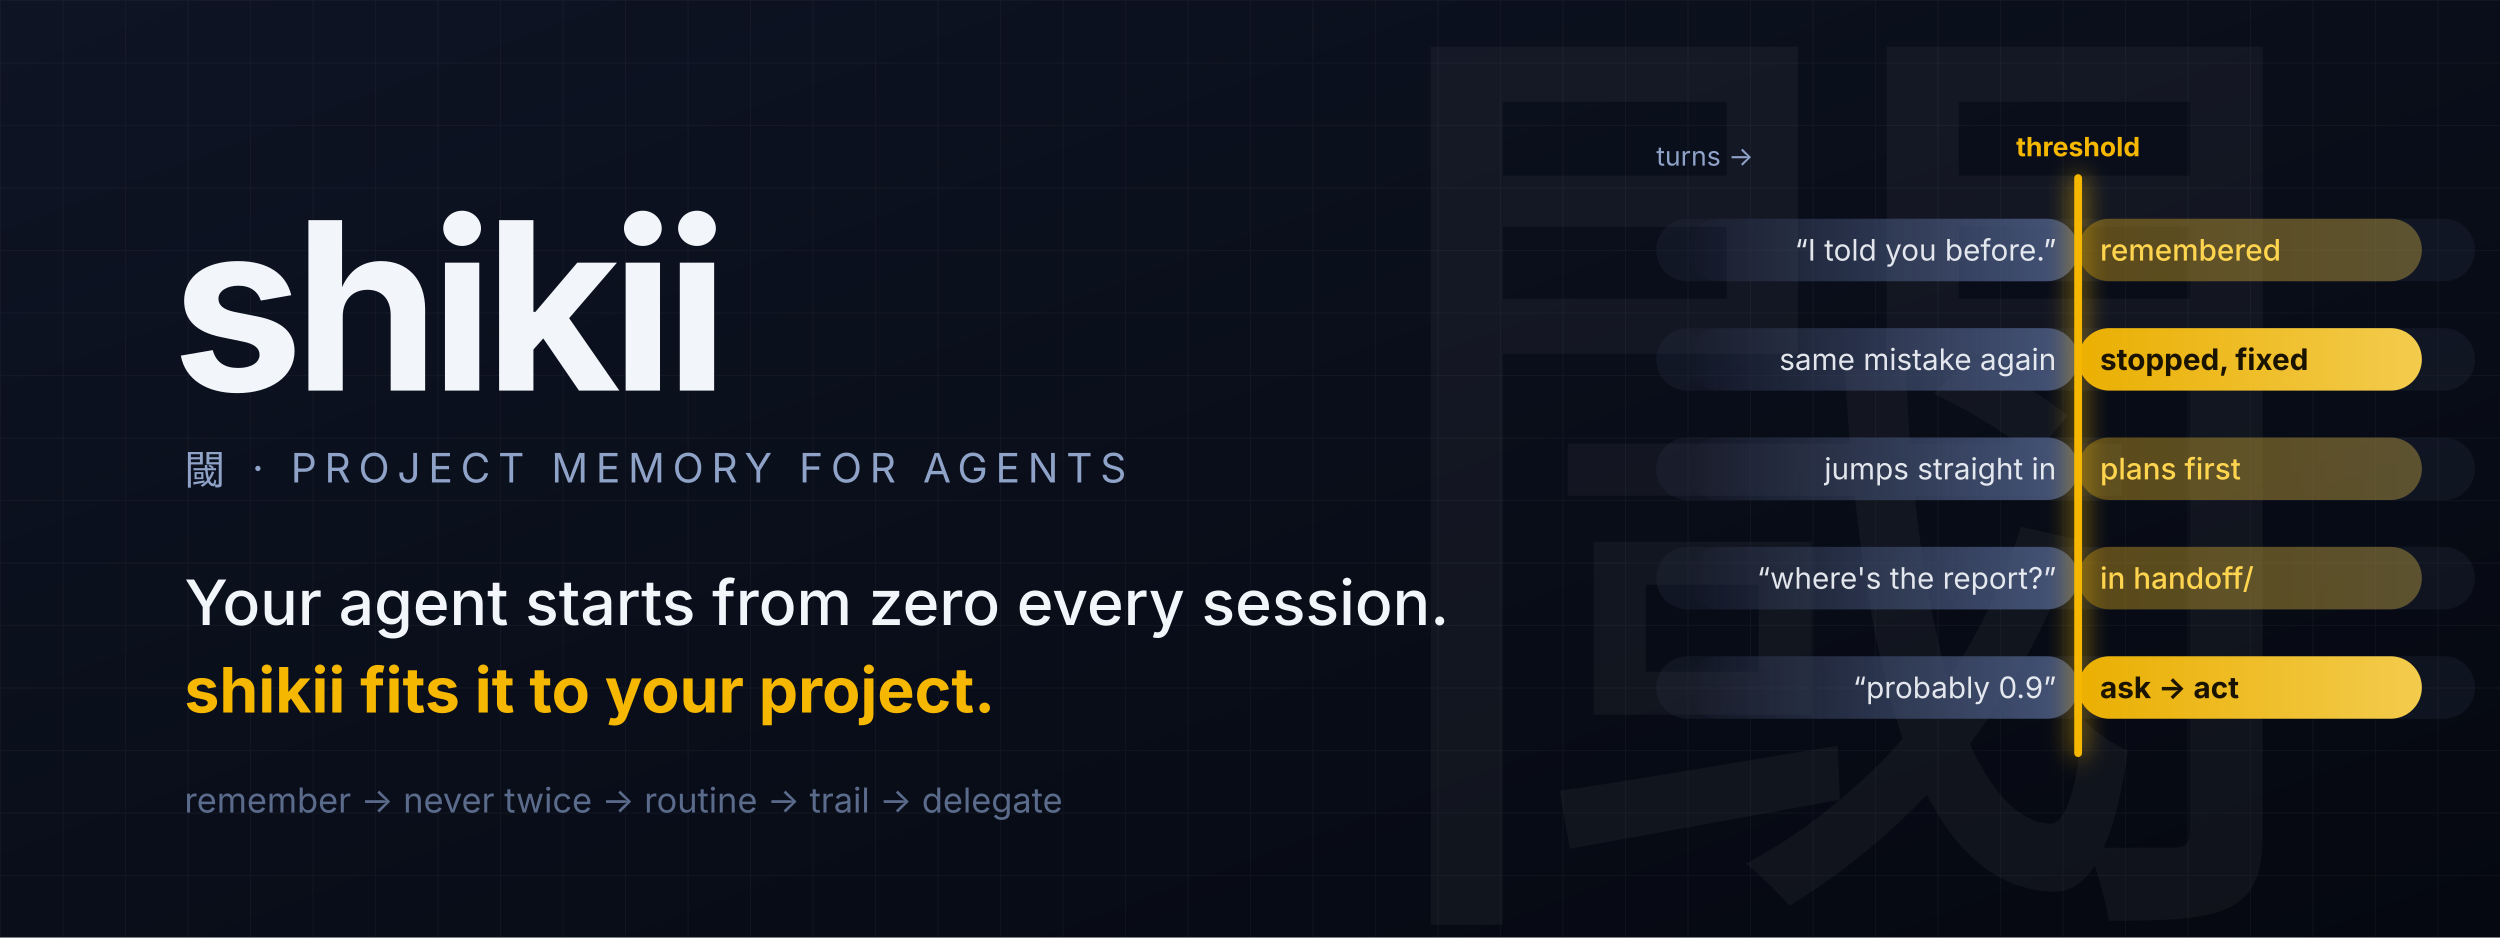
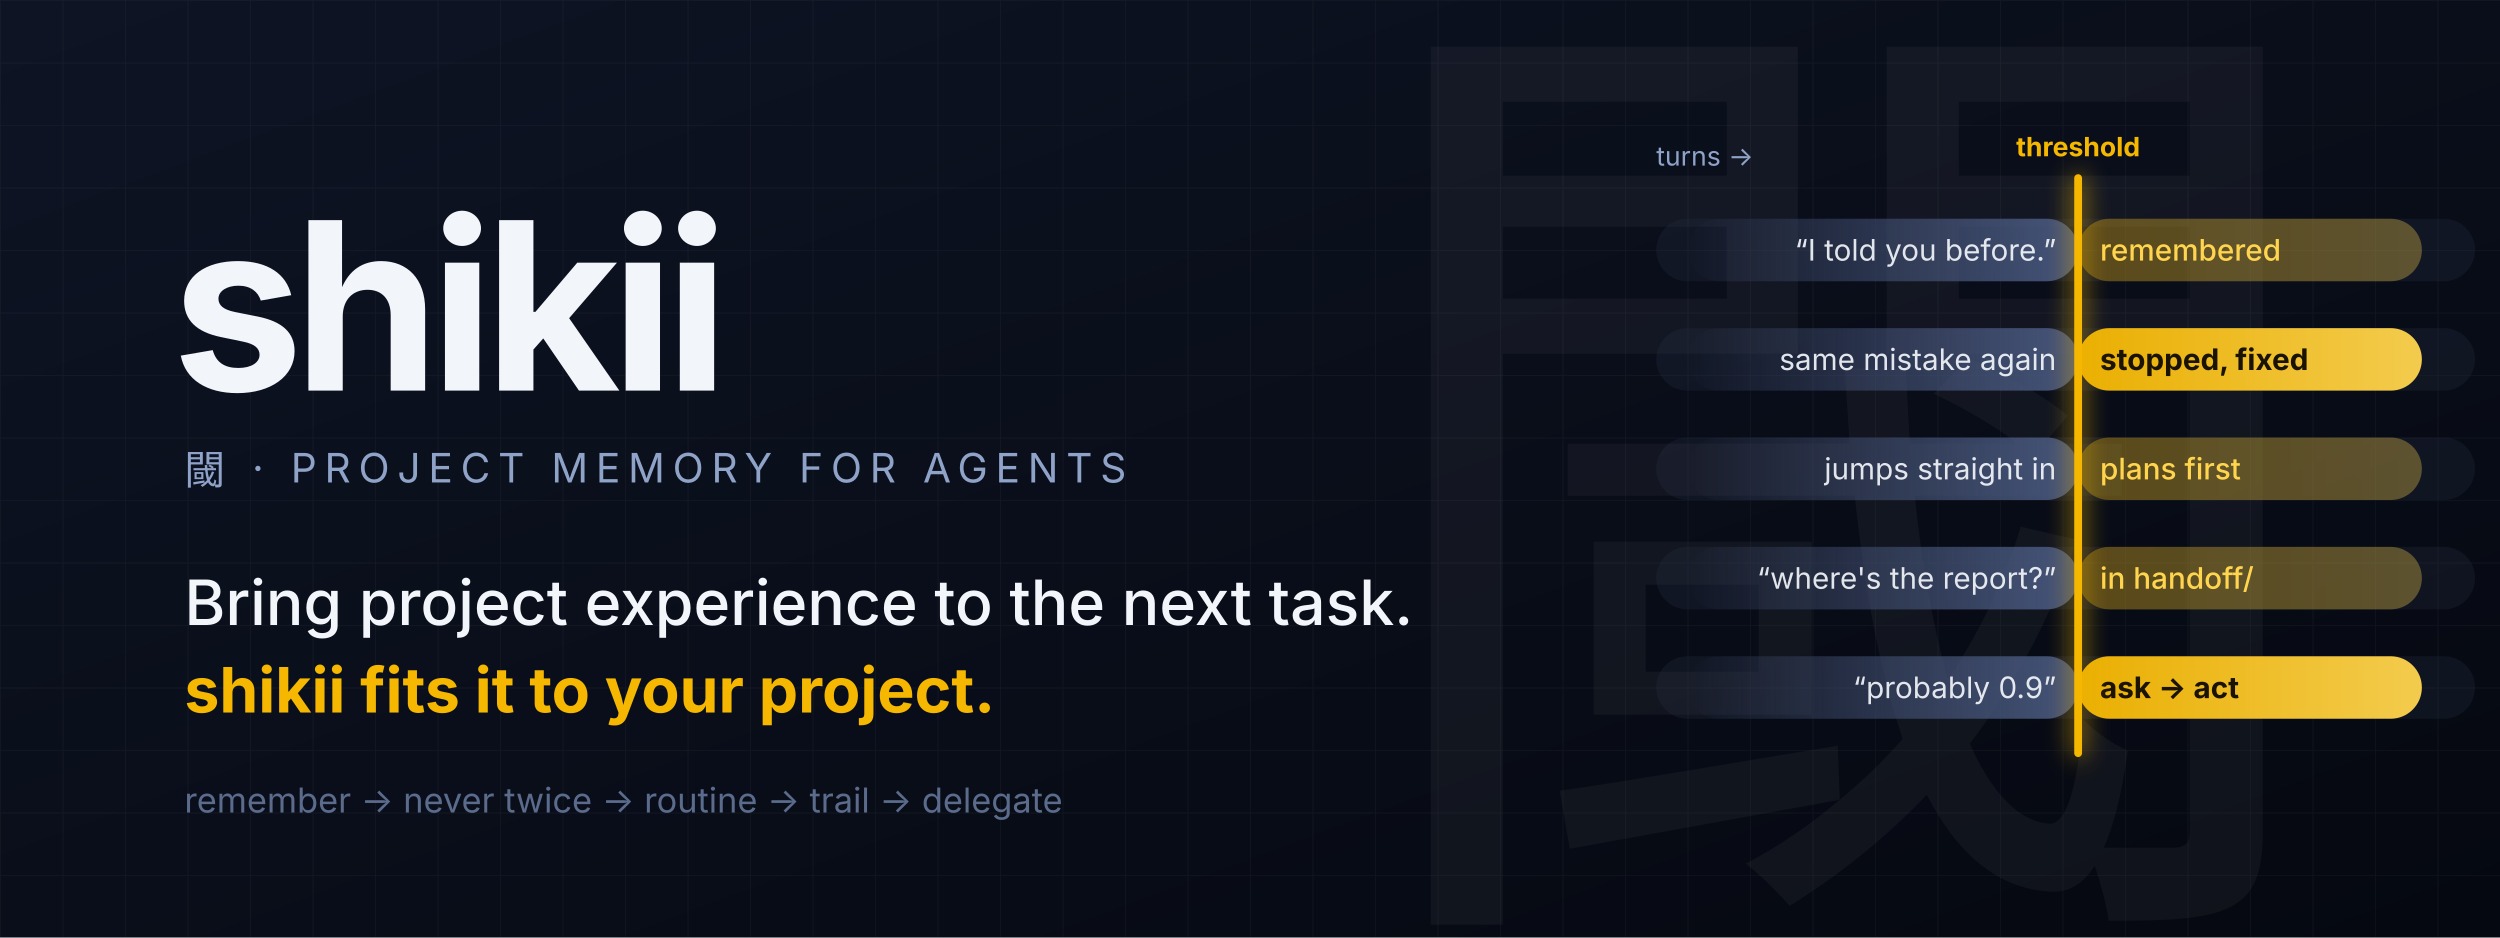
<svg xmlns="http://www.w3.org/2000/svg" viewBox="0 0 1600 600" width="1600" height="600" role="img" aria-label="shikii fits it to your project.">
  <defs>
    <linearGradient id="bg" x1="0" y1="0" x2="1" y2="1">
      <stop offset="0" stop-color="#0E1424" />
      <stop offset="1" stop-color="#050810" />
    </linearGradient>
    <linearGradient id="gold" x1="0" y1="0" x2="1" y2="0">
      <stop offset="0" stop-color="#F5B700" />
      <stop offset="1" stop-color="#FFD54F" />
    </linearGradient>
    <linearGradient id="fade" x1="0" y1="0" x2="1" y2="0">
      <stop offset="0" stop-color="#4B5B82" stop-opacity="0" />
      <stop offset="1" stop-color="#4B5B82" stop-opacity="0.9" />
    </linearGradient>
    <filter id="glow" filterUnits="userSpaceOnUse" x="0" y="0" width="1600" height="600">
      <feGaussianBlur stdDeviation="8" result="b" />
      <feMerge>
        <feMergeNode in="b" />
        <feMergeNode in="SourceGraphic" />
      </feMerge>
    </filter>
    <pattern id="grid" width="40" height="40" patternUnits="userSpaceOnUse">
      <path d="M40 0 H0 V40" fill="none" stroke="#FFFFFF" stroke-opacity="0.04" />
    </pattern>
  </defs>
  <rect width="1600" height="600" fill="url(#bg)" />
  <rect width="1600" height="600" fill="url(#grid)" />
  <text x="1180" y="540" text-anchor="middle" font-family="'Hiragino Mincho ProN','Yu Mincho','Noto Serif JP',serif" font-size="640" fill="#FFFFFF" fill-opacity="0.04">閾</text>
  <g font-family="Inter,'Helvetica Neue',Helvetica,Arial,sans-serif">
    <text x="110" y="250" font-family="Inter,'Helvetica Neue',Helvetica,Arial,sans-serif" font-size="150" font-weight="700" letter-spacing="-6" fill="#F2F5FA">shikii</text>
    <text x="118" y="310" font-size="26" letter-spacing="5" fill="#8FA3C8">閾 · PROJECT MEMORY FOR AGENTS</text>
-     <text x="118" y="400" font-size="40" font-weight="500" fill="#F2F5FA">Your agent starts from zero every session.</text>
+     <text x="118" y="400" font-size="40" font-weight="500" fill="#F2F5FA">Bring project experience to the next task.</text>
    <text x="118" y="456" font-size="40" font-weight="700" fill="#F5B700">shikii fits it to your project.</text>
    <text x="118" y="520" font-size="22" fill="#5B6B8C">remember → never twice → routine → trail → delegate</text>
  </g>
  <rect x="1060" y="140" width="524" height="40" rx="20.0" fill="#2A3147" fill-opacity="0.28" />
  <rect x="1080" y="140" width="250" height="40" rx="20.0" fill="url(#fade)" />
  <rect x="1330" y="140" width="220" height="40" rx="20.0" fill="url(#gold)" fill-opacity="0.32" />
  <text x="1316" y="166.8" text-anchor="end" font-family="Inter,'Helvetica Neue',Helvetica,Arial,sans-serif" font-size="19" fill="#F2F5FA" fill-opacity="0.92">“I told you before.”</text>
  <text x="1344" y="166.8" font-family="Inter,'Helvetica Neue',Helvetica,Arial,sans-serif" font-size="19" font-weight="500" fill="#FFD54F">remembered</text>
  <rect x="1060" y="210" width="524" height="40" rx="20.0" fill="#2A3147" fill-opacity="0.28" />
  <rect x="1080" y="210" width="250" height="40" rx="20.0" fill="url(#fade)" />
  <rect x="1330" y="210" width="220" height="40" rx="20.0" fill="url(#gold)" fill-opacity="0.95" />
  <text x="1316" y="236.8" text-anchor="end" font-family="Inter,'Helvetica Neue',Helvetica,Arial,sans-serif" font-size="19" fill="#F2F5FA" fill-opacity="0.92">same mistake again</text>
  <text x="1344" y="236.8" font-family="Inter,'Helvetica Neue',Helvetica,Arial,sans-serif" font-size="19" font-weight="700" fill="#1A1300">stopped, fixed</text>
  <rect x="1060" y="280" width="524" height="40" rx="20.0" fill="#2A3147" fill-opacity="0.28" />
  <rect x="1080" y="280" width="250" height="40" rx="20.0" fill="url(#fade)" />
  <rect x="1330" y="280" width="220" height="40" rx="20.0" fill="url(#gold)" fill-opacity="0.32" />
  <text x="1316" y="306.8" text-anchor="end" font-family="Inter,'Helvetica Neue',Helvetica,Arial,sans-serif" font-size="19" fill="#F2F5FA" fill-opacity="0.92">jumps straight in</text>
  <text x="1344" y="306.8" font-family="Inter,'Helvetica Neue',Helvetica,Arial,sans-serif" font-size="19" font-weight="500" fill="#FFD54F">plans first</text>
  <rect x="1060" y="350" width="524" height="40" rx="20.0" fill="#2A3147" fill-opacity="0.28" />
  <rect x="1080" y="350" width="250" height="40" rx="20.0" fill="url(#fade)" />
  <rect x="1330" y="350" width="220" height="40" rx="20.0" fill="url(#gold)" fill-opacity="0.32" />
  <text x="1316" y="376.8" text-anchor="end" font-family="Inter,'Helvetica Neue',Helvetica,Arial,sans-serif" font-size="19" fill="#F2F5FA" fill-opacity="0.92">“where's the report?”</text>
  <text x="1344" y="376.8" font-family="Inter,'Helvetica Neue',Helvetica,Arial,sans-serif" font-size="19" font-weight="500" fill="#FFD54F">in handoff/</text>
  <rect x="1060" y="420" width="524" height="40" rx="20.0" fill="#2A3147" fill-opacity="0.28" />
  <rect x="1080" y="420" width="250" height="40" rx="20.0" fill="url(#fade)" />
  <rect x="1330" y="420" width="220" height="40" rx="20.0" fill="url(#gold)" fill-opacity="0.95" />
  <text x="1316" y="446.8" text-anchor="end" font-family="Inter,'Helvetica Neue',Helvetica,Arial,sans-serif" font-size="19" fill="#F2F5FA" fill-opacity="0.92">“probably 0.9”</text>
  <text x="1344" y="446.8" font-family="Inter,'Helvetica Neue',Helvetica,Arial,sans-serif" font-size="19" font-weight="700" fill="#1A1300">ask → act</text>
  <line x1="1330" y1="114" x2="1330" y2="482" stroke="#F5B700" stroke-width="5" stroke-linecap="round" filter="url(#glow)" />
  <g font-family="Inter,'Helvetica Neue',Helvetica,Arial,sans-serif" font-size="17">
    <text x="1060" y="106" fill="#8FA3C8">turns →</text>
    <text x="1330" y="100" text-anchor="middle" fill="#F5B700" font-weight="700">threshold</text>
  </g>
</svg>
